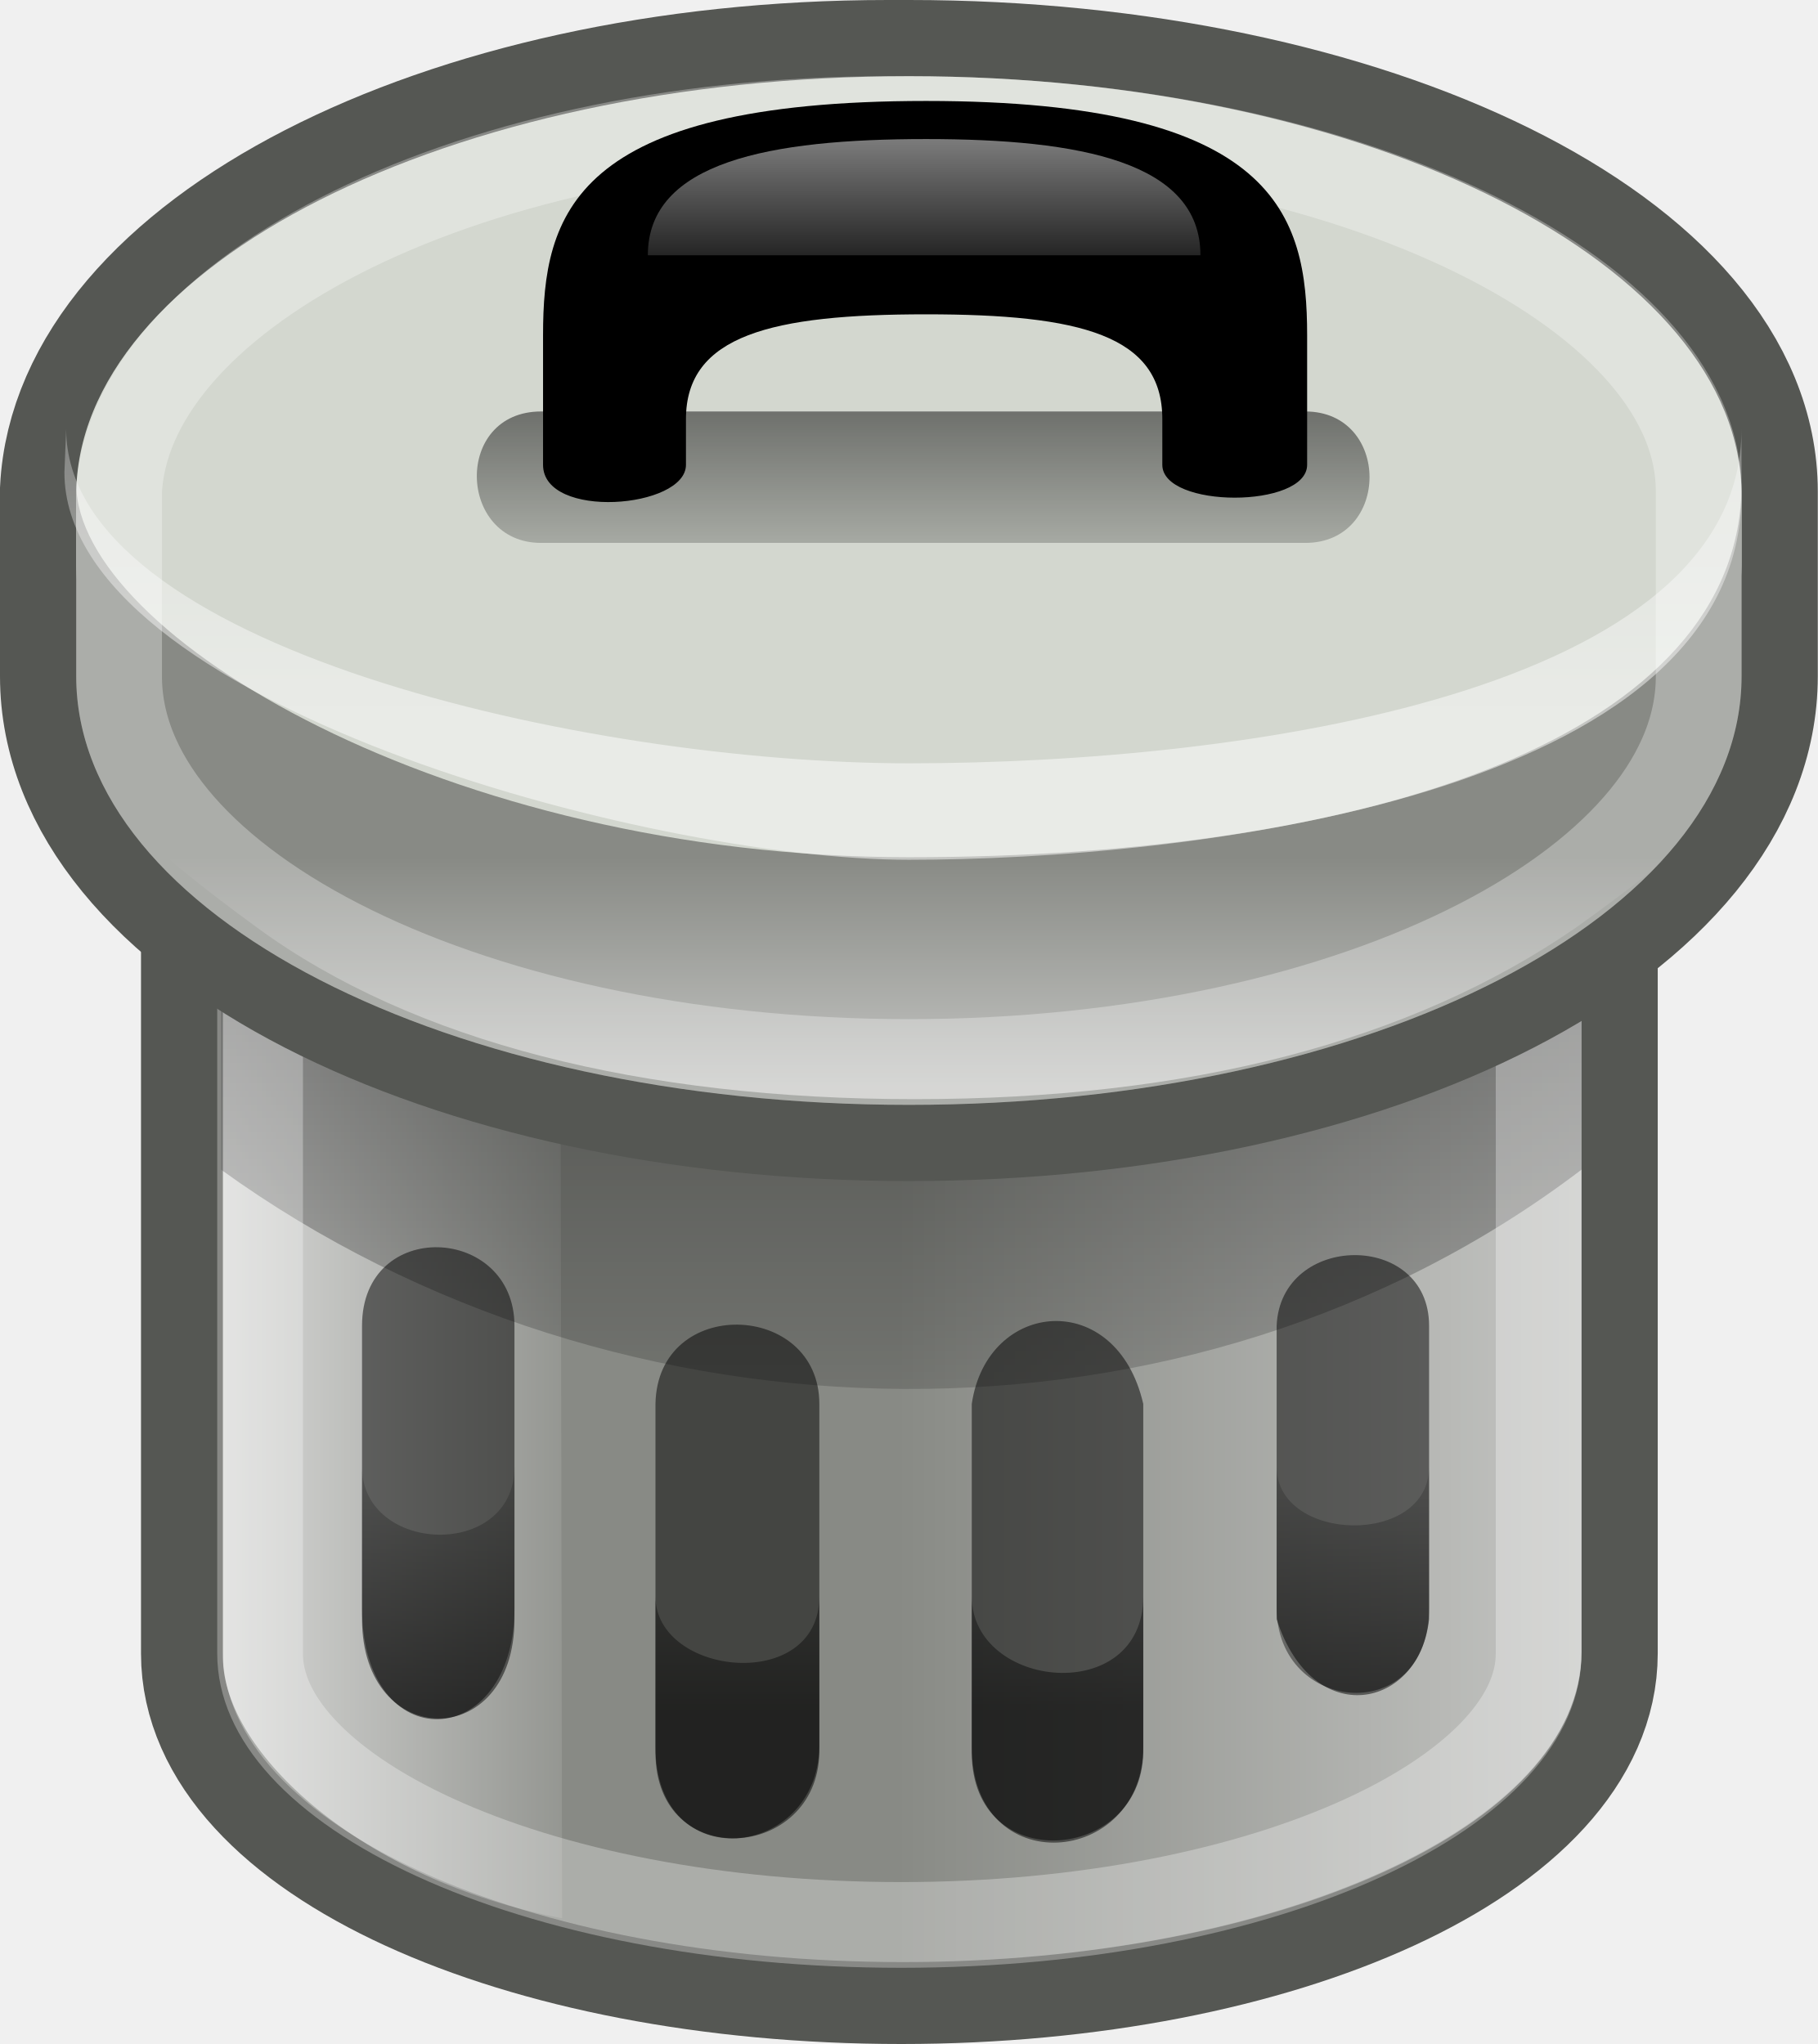
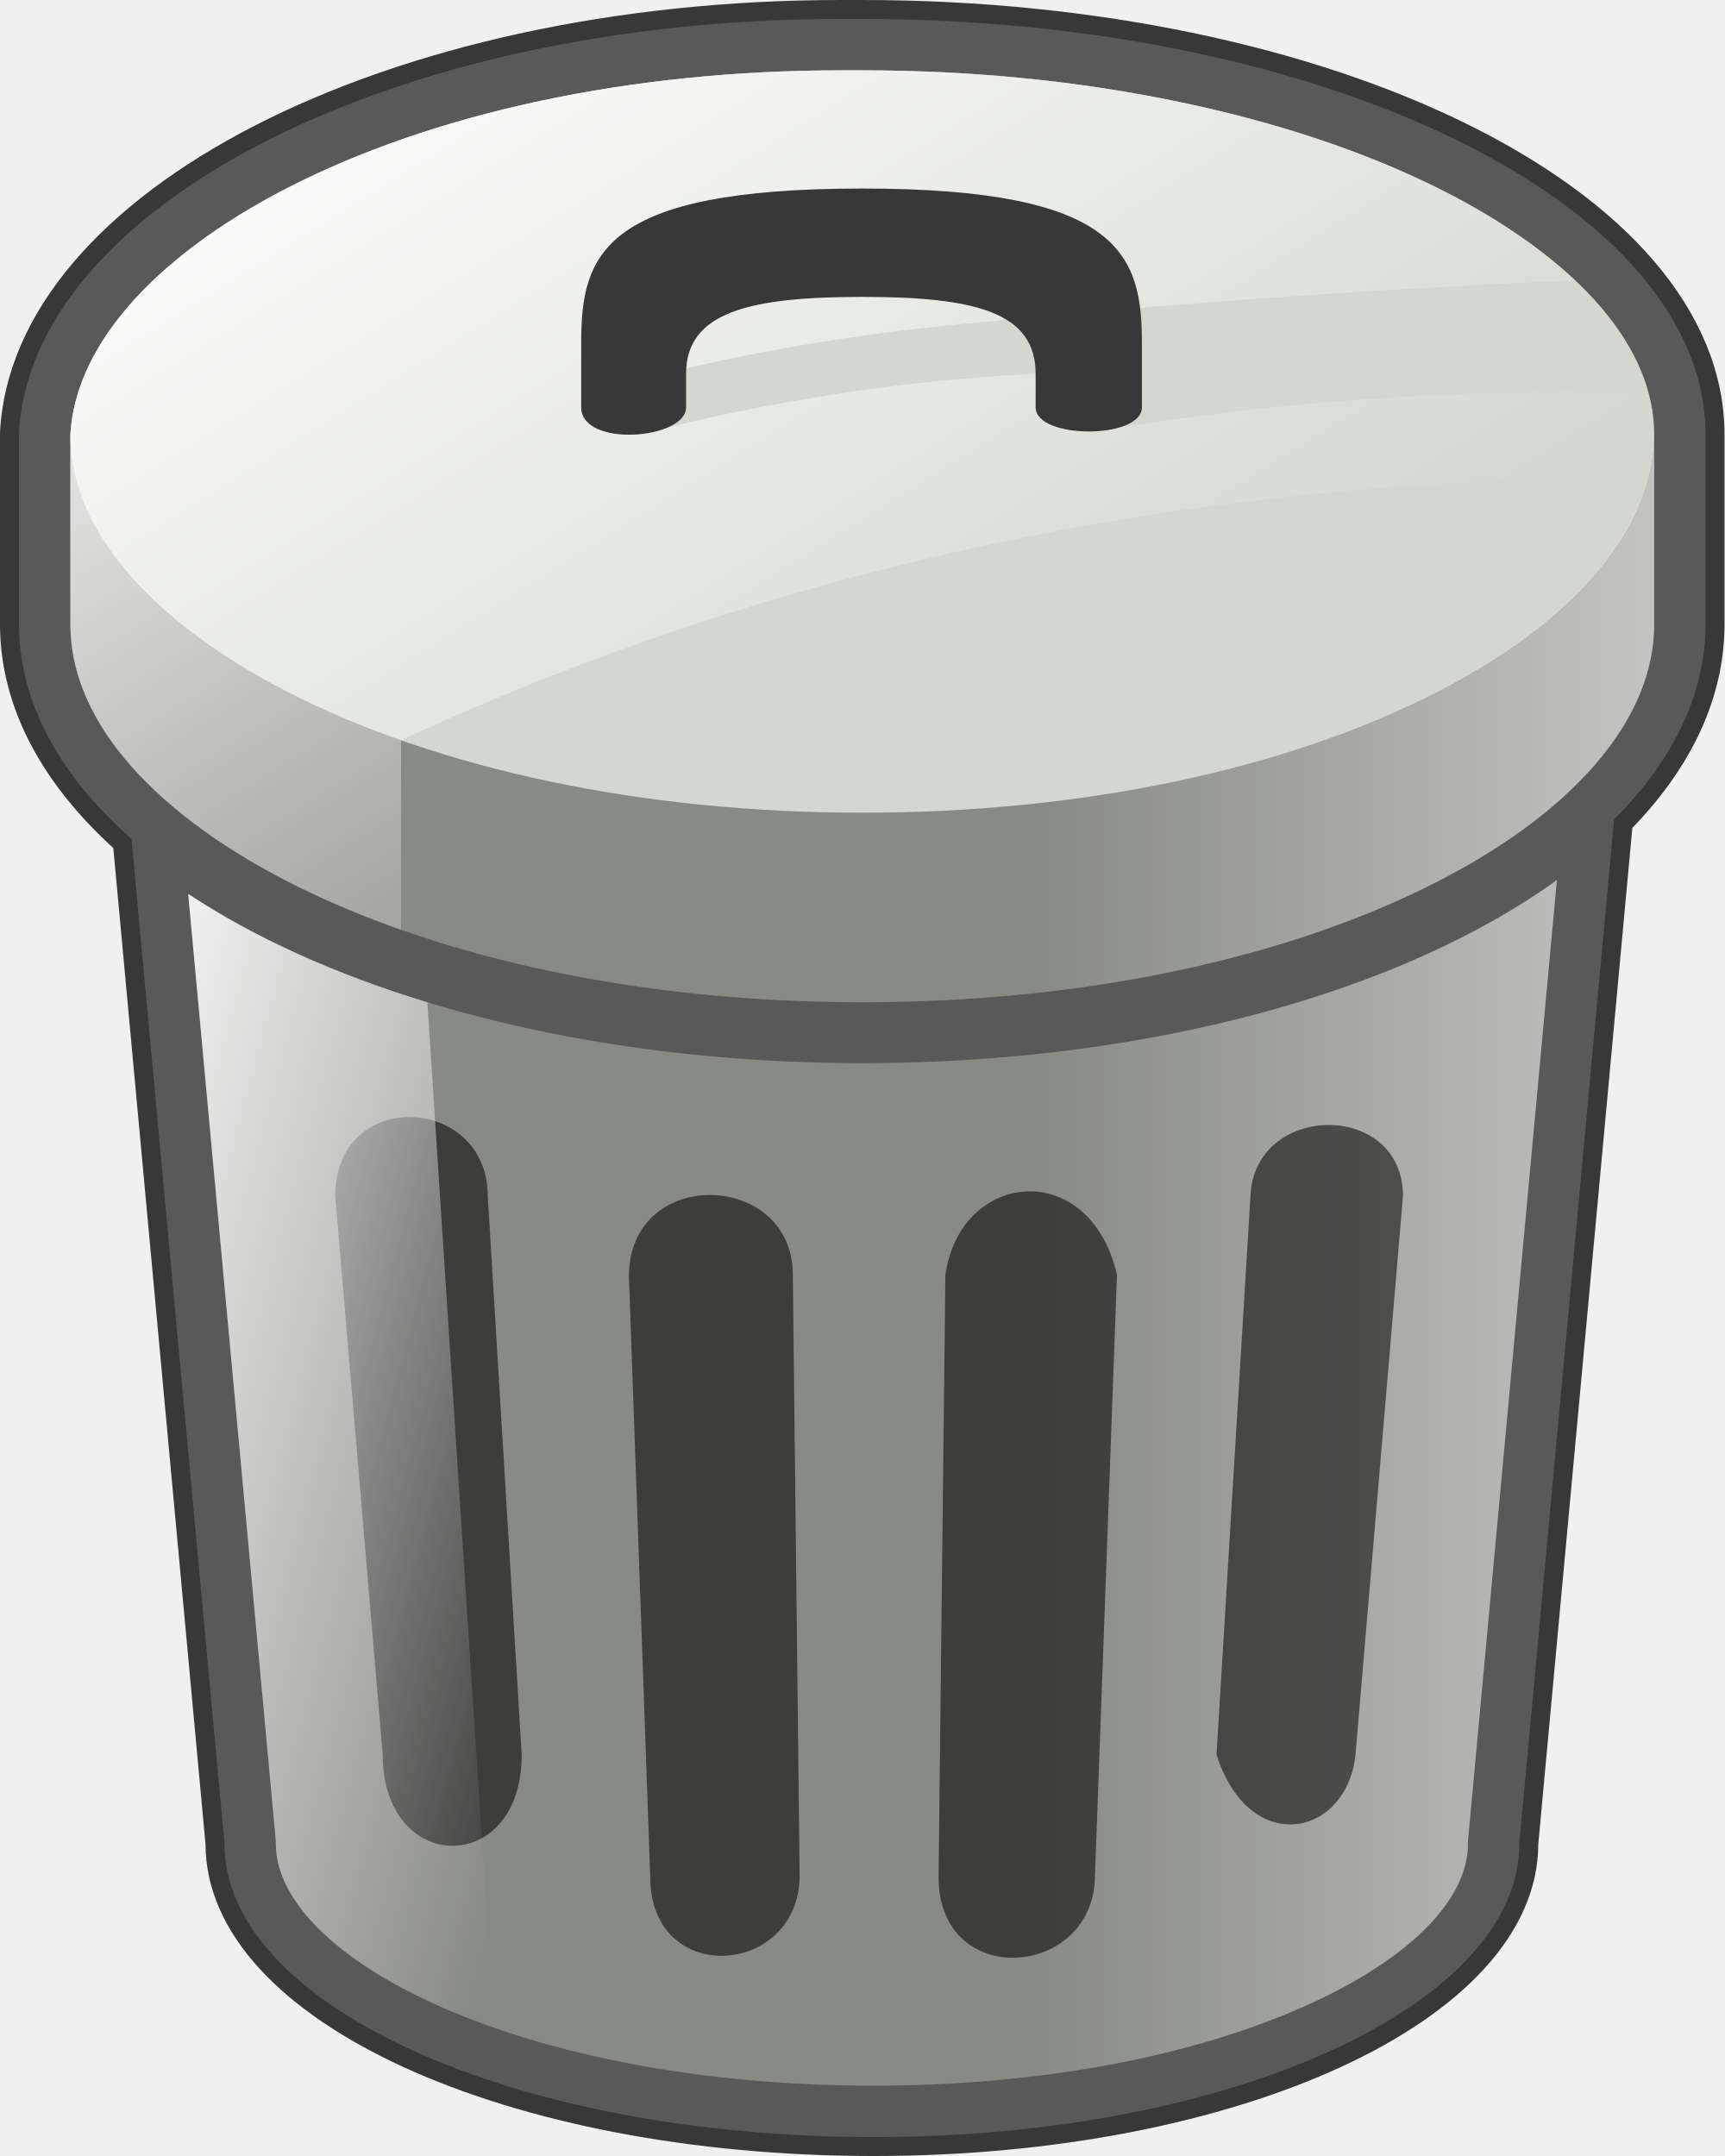
- <svg xmlns="http://www.w3.org/2000/svg" xmlns:xlink="http://www.w3.org/1999/xlink" version="1.0" width="95.4" height="107.3" id="svg2">
-   <defs id="defs4">
-     <linearGradient x1="76" y1="105.3" x2="76" y2="86" id="linearGradient2299" xlink:href="#BlackTransparent" gradientUnits="userSpaceOnUse" gradientTransform="matrix(0.9,0,0,0.9,3.5,9)" />
-     <linearGradient id="BlackTransparent">
-       <stop style="stop-color:black;stop-opacity:1" offset="0" id="stop8" />
-       <stop style="stop-color:black;stop-opacity:0" offset="1" id="stop10" />
-     </linearGradient>
-     <linearGradient id="WhiteTransparent">
-       <stop style="stop-color:white;stop-opacity:1" offset="0" id="stop13" />
-       <stop style="stop-color:white;stop-opacity:0" offset="1" id="stop15" />
-     </linearGradient>
-     <linearGradient id="linearGradient6182" x1="0" y1="21" x2="0" y2="30" xlink:href="#WhiteTransparent" gradientUnits="userSpaceOnUse" />
-     <linearGradient id="linearGradient6185" x1="0" y1="71" x2="0" y2="59" xlink:href="#WhiteTransparent" gradientUnits="userSpaceOnUse" />
-     <linearGradient id="linearGradient6188" x1="0" y1="52" x2="0" y2="16" xlink:href="#WhiteTransparent" gradientUnits="userSpaceOnUse" />
-     <linearGradient id="linearGradient6192" x1="0" y1="35" x2="0" y2="48" xlink:href="#BlackTransparent" gradientUnits="userSpaceOnUse" />
-     <linearGradient id="linearGradient6197" x1="13" y1="56" x2="13" y2="102" xlink:href="#BlackTransparent" gradientUnits="userSpaceOnUse" gradientTransform="translate(-13,-14)" />
-     <linearGradient id="linearGradient6213" x1="22" y1="0" x2="46" y2="0" xlink:href="#WhiteTransparent" gradientUnits="userSpaceOnUse" gradientTransform="translate(-13,-14)" />
-     <linearGradient id="linearGradient6216" x1="96" y1="0" x2="60" y2="0" xlink:href="#WhiteTransparent" gradientUnits="userSpaceOnUse" gradientTransform="translate(-13,-14)" />
-     <clipPath clipPathUnits="userSpaceOnUse" id="clipoutline1">
-       <path id="outline1" d="M 60.3,27.4 C 40.4,27.4 24.4,35 24.4,44 v 56.8 c 0,9.2 16,16.5 35.9,16.5 C 80,117.3 96,110 96,100.8 V 44 C 96,35 80,27.4 60.3,27.4 Z" />
-     </clipPath>
-     <clipPath clipPathUnits="userSpaceOnUse" id="clipoutline2">
-       <path id="outline2" d="M 59.6,18 C 36.3,18 17.6,27.8 17,39.7 v 9.8 C 17,62 36.5,72 60.7,72 85,72 104.4,62 104.4,49.5 V 39.8 C 104.4,27.6 84.6,18 60.7,18 60.4,18 60,18 59.6,18 Z" />
-     </clipPath>
-     <filter id="ShadowBlur" filterUnits="userSpaceOnUse" x="0" y="0" style="color-interpolation-filters:sRGB">
-       <feGaussianBlur in="SourceAlpha" stdDeviation="3" result="blur" id="feGaussianBlur31" />
-     </filter>
-   </defs>
-   <style type="text/css" id="style33">
- 	.specularity {opacity:0.5;}
- 	.high-specularity {opacity:0.75;}
- 	.low-specularity {opacity:0.25;}
- 	.full-specularity {opacity:1;}
- 	.shade{opacity:0.5;}
- 	.black {fill:#000000;}
- 	.white {fill:#ffffff;}
- 	.outline-big {stroke-width:16;stroke:none;opacity:0.;fill:none;}
- 	.outline-small {stroke-width:8px;stroke:black;opacity:1;fill:none;}
- 	.stroke-highlight {fill:none;stroke:white;opacity:0.3;stroke-width:9px;stroke-linejoin:round;}
- 				.base-shadow 	{fill:black;opacity:0.4;}
- 	.stroke-aluminium5	{stroke:#555753;}
- 	.aluminium1	{fill:#eeeeec;}
- 	.aluminium2	{fill:#d3d7cf;}
- 	.aluminium3	{fill:#babdb6;}
- 	.aluminium4	{fill:#888a85;}
- 	.aluminium5	{fill:#555753;}
- 	.aluminium6	{fill:#2e3436;}
- 	</style>
-   <path class="filter base-shadow" d="m -54.422,93.273 c 0,10.757 -20.022,19.487 -44.692,19.487 -24.67,0 -44.692,-8.73 -44.692,-19.487 0,-10.757 20.022,-19.487 44.692,-19.487 24.67,0 44.692,8.73 44.692,19.487 z" id="path39" style="opacity:0.4;fill:#000000;filter:url(#ShadowBlur)" />
-   <g id="g41" transform="translate(-13,-14)">
-     <use class="outline-big" xlink:href="#outline1" id="use43" x="0" y="0" width="128" height="128" />
-     <use class="outline-small stroke-aluminium5" xlink:href="#outline1" id="use45" style="opacity:1;fill:#555753;stroke:#555753;stroke-width:8px" x="0" y="0" width="128" height="128" />
+ <svg xmlns="http://www.w3.org/2000/svg" version="1.1" id="svg2" x="0px" y="0px" width="424.995px" height="531.391px" viewBox="62.794 0.268 424.995 531.391" enable-background="new 62.794 0.268 424.995 531.391" xml:space="preserve">
+   <path id="rect2332_1_" display="none" opacity="0.739" enable-background="new    " d="M45.405,43.318h22.492  c0.877,0,1.607,0.723,1.607,1.621v22.482c0,0.899-0.73,1.627-1.607,1.627H45.405c-0.901,0-1.633-0.728-1.633-1.627V44.939  C43.772,44.039,44.503,43.318,45.405,43.318z" />
+   <path fill="#595959" stroke="#383838" stroke-width="4.67" d="M485.454,107.444c0-58.671-95.222-104.84-210.162-104.84  c-1.443,0-3.368,0-5.288,0c-112.058,0-201.986,47.129-204.875,104.36v47.129c0,19.745,10.119,38.193,27.831,54.065l22.815,246.551  c0,41.599,72.354,74.615,162.342,74.615c89.087,0,161.44-33.017,161.44-74.615l23.266-251.424  c14.485-14.729,22.63-31.436,22.63-49.192V107.444z" />
+   <path fill="#888A85" d="M275.292,262.298c-67.688,0-127.723-16.271-166.117-41.709l21.537,232.739l0.064,0.689v0.692  c0,28.197,60.511,59.615,147.342,59.615c41.069,0,79.373-7.222,107.855-20.334c24.521-11.289,38.585-25.606,38.585-39.281v-0.692  l0.063-0.689l21.852-236.139C408.499,244.57,346.241,262.298,275.292,262.298z" />
+   <path fill="#888A85" d="M470.454,154.093v-46.649c0-10.648-4.404-21.213-13.09-31.402c-9.186-10.776-23.203-21.002-40.537-29.574  c-18.188-8.993-39.477-16.076-63.276-21.051c-24.801-5.185-51.131-7.813-78.259-7.813h-5.288c-51.568,0-100.052,10.32-136.52,29.06  c-16.651,8.556-30.292,18.778-39.449,29.56c-8.607,10.133-13.284,20.612-13.905,31.148v46.722c0,11.14,4.4,22.165,13.079,32.767  c9.116,11.137,23.023,21.697,40.219,30.539c37.495,19.281,87.877,29.899,141.865,29.899c54.163,0,104.605-10.617,142.036-29.895  c17.394-8.958,30.885-19.228,40.099-30.523C466.071,176.281,470.454,165.251,470.454,154.093z" />
+   <linearGradient id="SVGID_1_" gradientUnits="userSpaceOnUse" x1="470.454" y1="310.474" x2="317.131" y2="310.474">
+     <stop offset="0" style="stop-color:#FFFFFF" />
+     <stop offset="1" style="stop-color:#FFFFFF;stop-opacity:0" />
+   </linearGradient>
+   <path opacity="0.5" fill="url(#SVGID_1_)" enable-background="new    " d="M275.292,262.298c70.949,0,133.207-17.729,171.182-45.109  l-21.852,236.139l-0.063,0.689v0.692c0,13.675-14.063,27.992-38.585,39.281c-23.032,10.604-52.488,17.353-84.634,19.548  c-38.848-14.555-55.417-157.11-40.824-251.511C265.398,262.2,270.321,262.298,275.292,262.298z M470.453,107.409  c-0.01,11.145-4.392,22.162-13.026,32.748c-9.214,11.296-22.705,21.565-40.099,30.523c-36.628,18.866-85.719,29.43-138.56,29.874  c-6.648,11.893-11.824,27.948-15.602,46.556c4.02,0.12,8.061,0.187,12.125,0.187c54.163,0,104.605-10.617,142.036-29.895  c17.394-8.958,30.885-19.228,40.099-30.523c8.645-10.598,13.027-21.629,13.027-32.787v-46.649  C470.454,107.432,470.453,107.421,470.453,107.409z" />
+   <path fill="#D3D7CF" d="M133.427,170.677c37.495,19.281,87.877,29.899,141.865,29.899c54.163,0,104.605-10.616,142.036-29.896  c17.394-8.958,30.885-19.228,40.099-30.523c8.635-10.586,13.017-21.604,13.026-32.749c-0.01-10.636-4.413-21.189-13.089-31.367  c-9.186-10.776-23.203-21.002-40.537-29.574c-18.188-8.993-39.477-16.076-63.276-21.051c-24.801-5.185-51.131-7.813-78.259-7.813  h-5.288c-51.568,0-100.052,10.32-136.52,29.06c-16.651,8.556-30.292,18.778-39.449,29.56c-8.607,10.133-13.284,20.612-13.905,31.148  c0,11.14,4.4,22.165,13.079,32.767C102.324,151.275,116.231,161.835,133.427,170.677z" />
+   <g id="g83_1_" transform="translate(-13,-14)" opacity="0.739" enable-background="new    ">
+     <path id="path85_1_" opacity="0.739" enable-background="new    " d="M158.412,309.098   l11.7,137.653c0,29.726,34.249,30.155,34.249,0l-8.358-137.653C196.003,284.039,158.412,282.146,158.412,309.098z M383.955,309.098   l-8.356,137.653c8.135,25.418,32.106,20.253,34.247,0l11.7-137.653C421.546,285.456,384.896,285.931,383.955,309.098z    M230.776,328.488l5.265,148.419c0,27.142,36.389,24.559,36.814,0l-1.671-148.419C271.184,302.951,231.244,301.529,230.776,328.488   z M308.775,328.488l-1.673,148.419c0,28.001,38.103,24.989,38.53,0l5.432-148.419C344.488,299.641,312.533,302.481,308.775,328.488   z" />
  </g>
-   <path d="M 47.4,16 C 27.6,16 11.7,23.6 11.7,32.7 v 54 c 0,9.1 15.9,16.3 35.7,16.3 C 67,103 83,95.8 83,86.7 v -54 C 83,23.6 67,16 47.4,16 Z" style="fill:#888a85" id="path47" />
-   <path d="m 47.4,13.6 c -19.9,0 -19.9,89.4 0,89.4 C 67,103 83,95.9 83,86.7 V 30 C 83,21 67,13.6 47.4,13.6 Z" class="specularity" style="opacity:0.5;fill:url(#linearGradient6216)" id="path49" />
-   <path class="high-specularity" d="M 29.4,44 11.7,35.7 V 87 c 0,5 7.3,11.7 17.8,13.7 z" style="opacity:0.75;fill:url(#linearGradient6213)" id="path51" />
-   <path d="M 11.6,43.7 V 61.4 C 32.5,76.5 62.5,77 83,61.4 V 43.7 C 63,60 32,58.5 11.6,43.7 Z" class="shade" style="opacity:0.5;fill:url(#linearGradient6197)" id="path53" />
-   <use class="stroke-highlight" clip-path="url(#clipoutline1)" xlink:href="#outline1" id="use55" style="opacity:0.3;fill:none;stroke:#ffffff;stroke-width:9px;stroke-linejoin:round" x="0" y="0" width="128" height="128" transform="translate(-13,-14)" />
-   <g id="g57" transform="translate(-13,-14)">
-     <g id="g59">
-       <use height="128" width="128" y="0" x="0" id="use61" xlink:href="#outline2" class="outline-big" />
-       <use height="128" width="128" y="0" x="0" style="opacity:1;fill:#555753;stroke:#555753;stroke-width:8px" id="use63" xlink:href="#outline2" class="outline-small stroke-aluminium5" />
-     </g>
-     <path style="fill:#d3d7cf" id="path65" class="aluminium2" d="m 60.7,18 c 24.3,0 43.7,10 43.7,22 v 3.5 C 104.4,56 85,66 60.7,66 36.5,66 17,56 17,43.5 V 40 C 17,28 36.5,18 60.7,18 Z" />
-     <path style="fill:#888a85" id="path67" class="aluminium4" d="M 60.7,59 C 85,59 104.4,52.6 104.4,39.4 V 49.5 C 104.4,62 85,72 60.7,72 36.5,72 17,62 17,49.5 V 39.4 C 17,47.3 36.5,59 60.7,59 Z" />
-     <path id="path69" style="opacity:0.5;fill:url(#linearGradient6188)" d="m 16.473,36.525 c 0,11.4 27.281,17.545 44.227,17.545 17.652,0 43.696,-3.745 43.696,-17.545 l 0.004,3.359 c 0,16.05 -29.4,19.25 -43.7,19.25 -13.8,0 -44.319,-8.338 -44.319,-20.338" />
-     <path id="path71" style="opacity:0.5;fill:url(#linearGradient6185)" class="specularity" d="M 61,59 C 33.7,59 4.5,46.6 26.5,62.7 c 8.2,6 20.2,9 34.5,9 14.4,0 26,-3 34.7,-9 C 117,47.5 88,59 61,59 Z" />
-     <use height="128" width="128" y="0" x="0" style="opacity:0.3;fill:none;stroke:#ffffff;stroke-width:9px;stroke-linejoin:round" id="use73" xlink:href="#outline2" clip-path="url(#clipoutline2)" class="stroke-highlight" />
-     <g id="g75">
-       <path id="path77" style="opacity:0.5;fill:url(#linearGradient6192)" class="shade" d="m 41.4,35.6 h 40.1 c 4.5,0 4.5,6.9 0,6.9 H 41.4 c -4.4,0 -4.6,-6.9 0,-6.9 z" />
-       <path id="path79" style="fill:#000000" d="m 61.6,19.3 c -18.6,0 -20.1,6 -20.1,12.3 v 6.8 c 0,2.9 7.5,2.3 7.5,0 V 36 c 0,-4.4 4.5,-5.5 12.6,-5.5 8.1,0 12.4,1.1 12.4,5.5 v 2.4 c 0,2.3 7.6,2.3 7.6,0 v -6.8 c 0,-6.3 -1.6,-12.3 -20,-12.3 z" />
-       <path id="path81" style="opacity:0.5;fill:url(#linearGradient6182)" d="M 61.6,21.3 C 53.4,21.3 47,22.5 47,27.4 h 29 c 0,-4.9 -6.3,-6.1 -14.4,-6.1 z" class="specularity" />
-     </g>
-   </g>
-   <g id="g83" transform="translate(-13,-14)">
-     <path id="path85" style="opacity:0.5;fill:#000000" d="M 32,83.6 V 99 c 0,6.9 8,7 8,0 V 83.6 c 0,-5.3 -8,-5.7 -8,0 z m 48,0 V 99 c 1.9,5.9 7.5,4.7 8,0 V 83.6 c 0,-5 -7.8,-4.9 -8,0 z M 47.4,87.7 V 106 c 0,6.3 8.5,5.7 8.6,0 V 87.7 c 0,-5.4 -8.5,-5.7 -8.6,0 z m 16.6,0 V 106 c 0,6.5 8.9,5.8 9,0 V 87.7 c -1.4,-6.1 -8.2,-5.5 -9,0 z" />
-     <path id="path87" style="opacity:0.5;fill:url(#linearGradient2299)" d="m 88,91 c 0,4.2 -8,4 -8,0 v 7.4 c 0,5.6 8,6.3 8,0 z m -56,0 v 7.4 c 0,8 8,7.6 8,0 V 91 c 0,4.9 -8,4.6 -8,0 z m 24,6.8 c 0,5.1 -8.6,4.2 -8.6,0 v 7.9 c 0,6.9 8.5,5.9 8.6,0 z m 17,0 c 0,5.8 -9,4.9 -9,0 v 7.9 c 0,7.1 9,6.3 9,0 z" />
-   </g>
+   <linearGradient id="SVGID_2_" gradientUnits="userSpaceOnUse" x1="56.545" y1="336.117" x2="211.317" y2="377.589">
+     <stop offset="0" style="stop-color:#FFFFFF" />
+     <stop offset="1" style="stop-color:#FFFFFF;stop-opacity:0" />
+   </linearGradient>
+   <path fill="url(#SVGID_2_)" d="M168.12,247.298L168.12,247.298c-22.783-6.929-42.787-16.003-58.946-26.709l21.537,232.739  l0.064,0.689v0.692c0,16.258,20.12,33.586,53.799,45.346L168.12,247.298z" />
+   <linearGradient id="SVGID_3_" gradientUnits="userSpaceOnUse" x1="177.892" y1="-22.637" x2="318.312" y2="202.082">
+     <stop offset="0" style="stop-color:#FFFFFF" />
+     <stop offset="1" style="stop-color:#FFFFFF;stop-opacity:0" />
+   </linearGradient>
+   <path fill="url(#SVGID_3_)" d="M399.042,98.696c-38.268,2.749-65.181,7.794-65.181,7.794s-5.216-14.57-15.843-14.092  c-52.893,2.381-96.595,14.779-96.595,14.779l-5.333-12c0,0,32.099-9.865,80.701-14.732c76.665-7.678,136.925-10.371,154.226-11.035  c-8.816-8.319-20.457-16.151-34.19-22.942c-18.188-8.993-39.477-16.076-63.276-21.051c-24.801-5.185-51.131-7.813-78.259-7.813  h-5.288c-51.568,0-100.052,10.32-136.52,29.06c-16.651,8.556-30.292,18.778-39.449,29.56c-8.607,10.133-13.284,20.612-13.905,31.148  v46.722c0,11.14,4.4,22.165,13.079,32.767c9.116,11.137,23.023,21.697,40.219,30.539c8.74,4.494,18.188,8.511,28.21,12.04v-46.717  c98.409-45.683,205.223-65.667,308.817-64.268v-11.009c0-3.408-0.457-6.807-1.354-10.188  C455.608,96.817,429.728,96.491,399.042,98.696z" />
+   <path id="path79_1_" fill="#383838" d="M275.292,46.735c-64.095,0-69.263,16.256-69.263,37.966  v15.967c0,9.992,25.844,7.926,25.844,0v-8.27c0-15.162,15.506-18.953,43.419-18.953c27.91,0,42.727,3.791,42.727,18.953v8.27  c0,7.926,26.19,7.926,26.19,0V84.701C344.209,62.991,338.693,46.735,275.292,46.735z" />
</svg>
